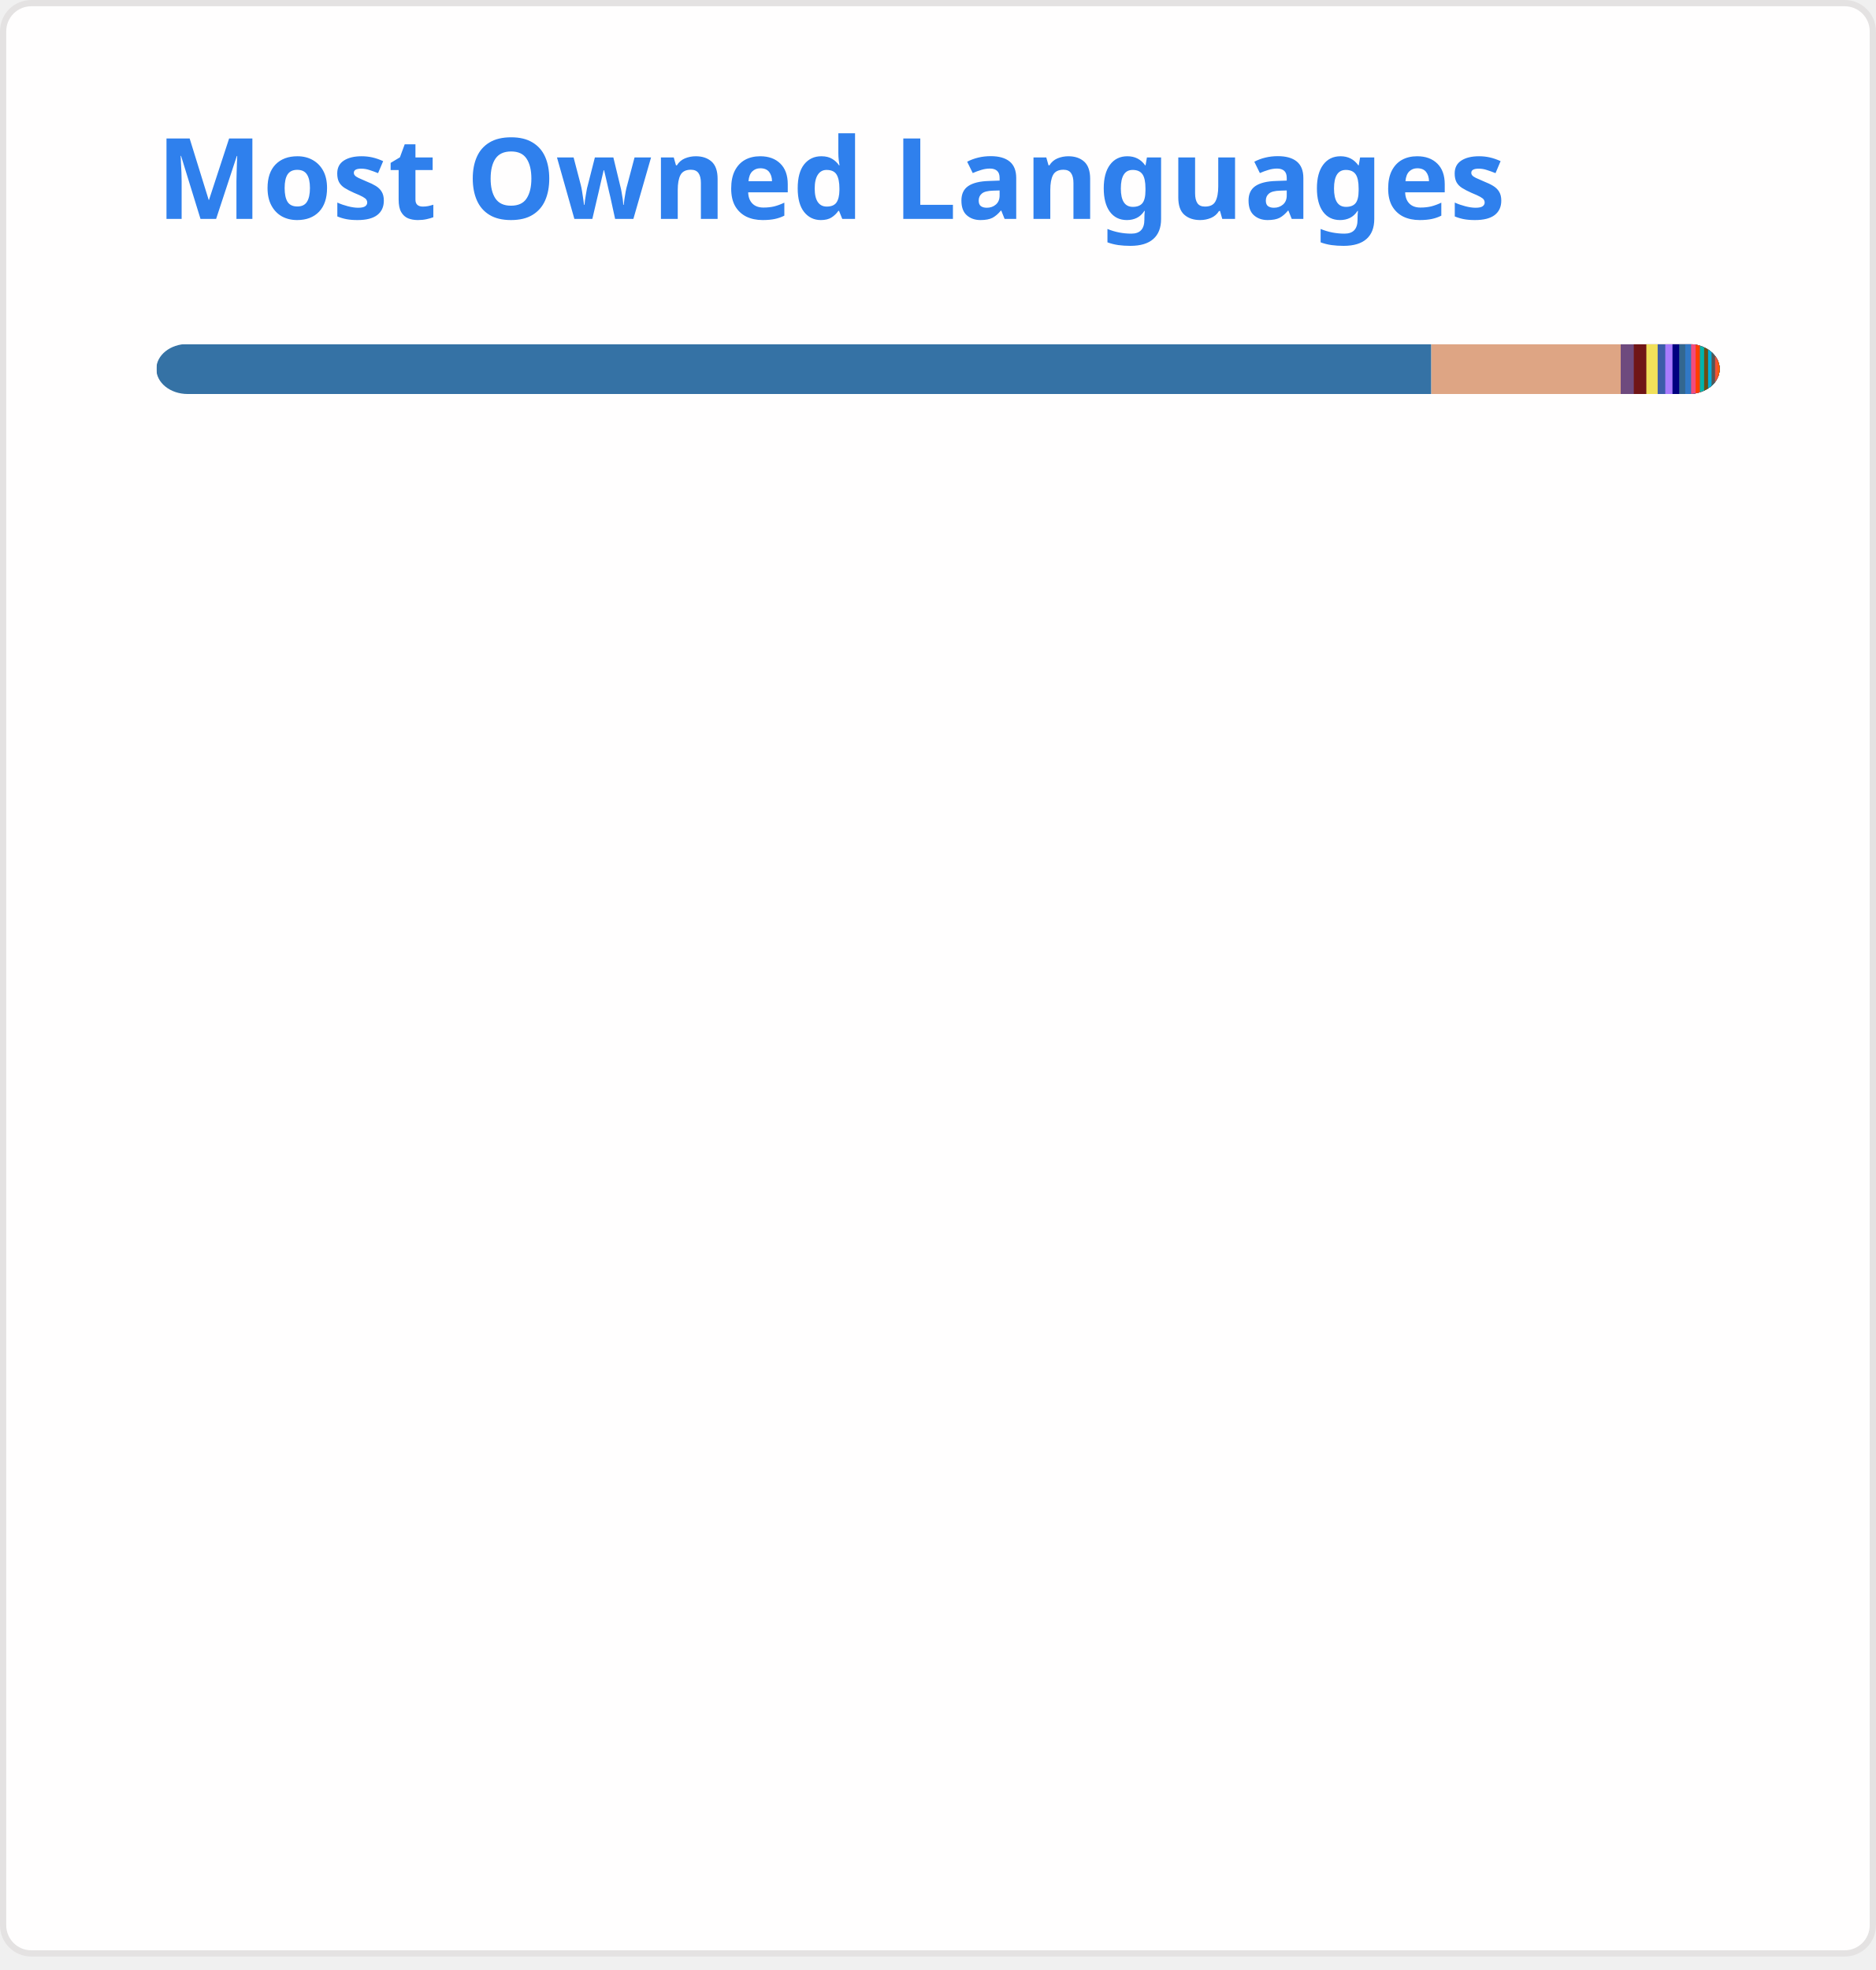
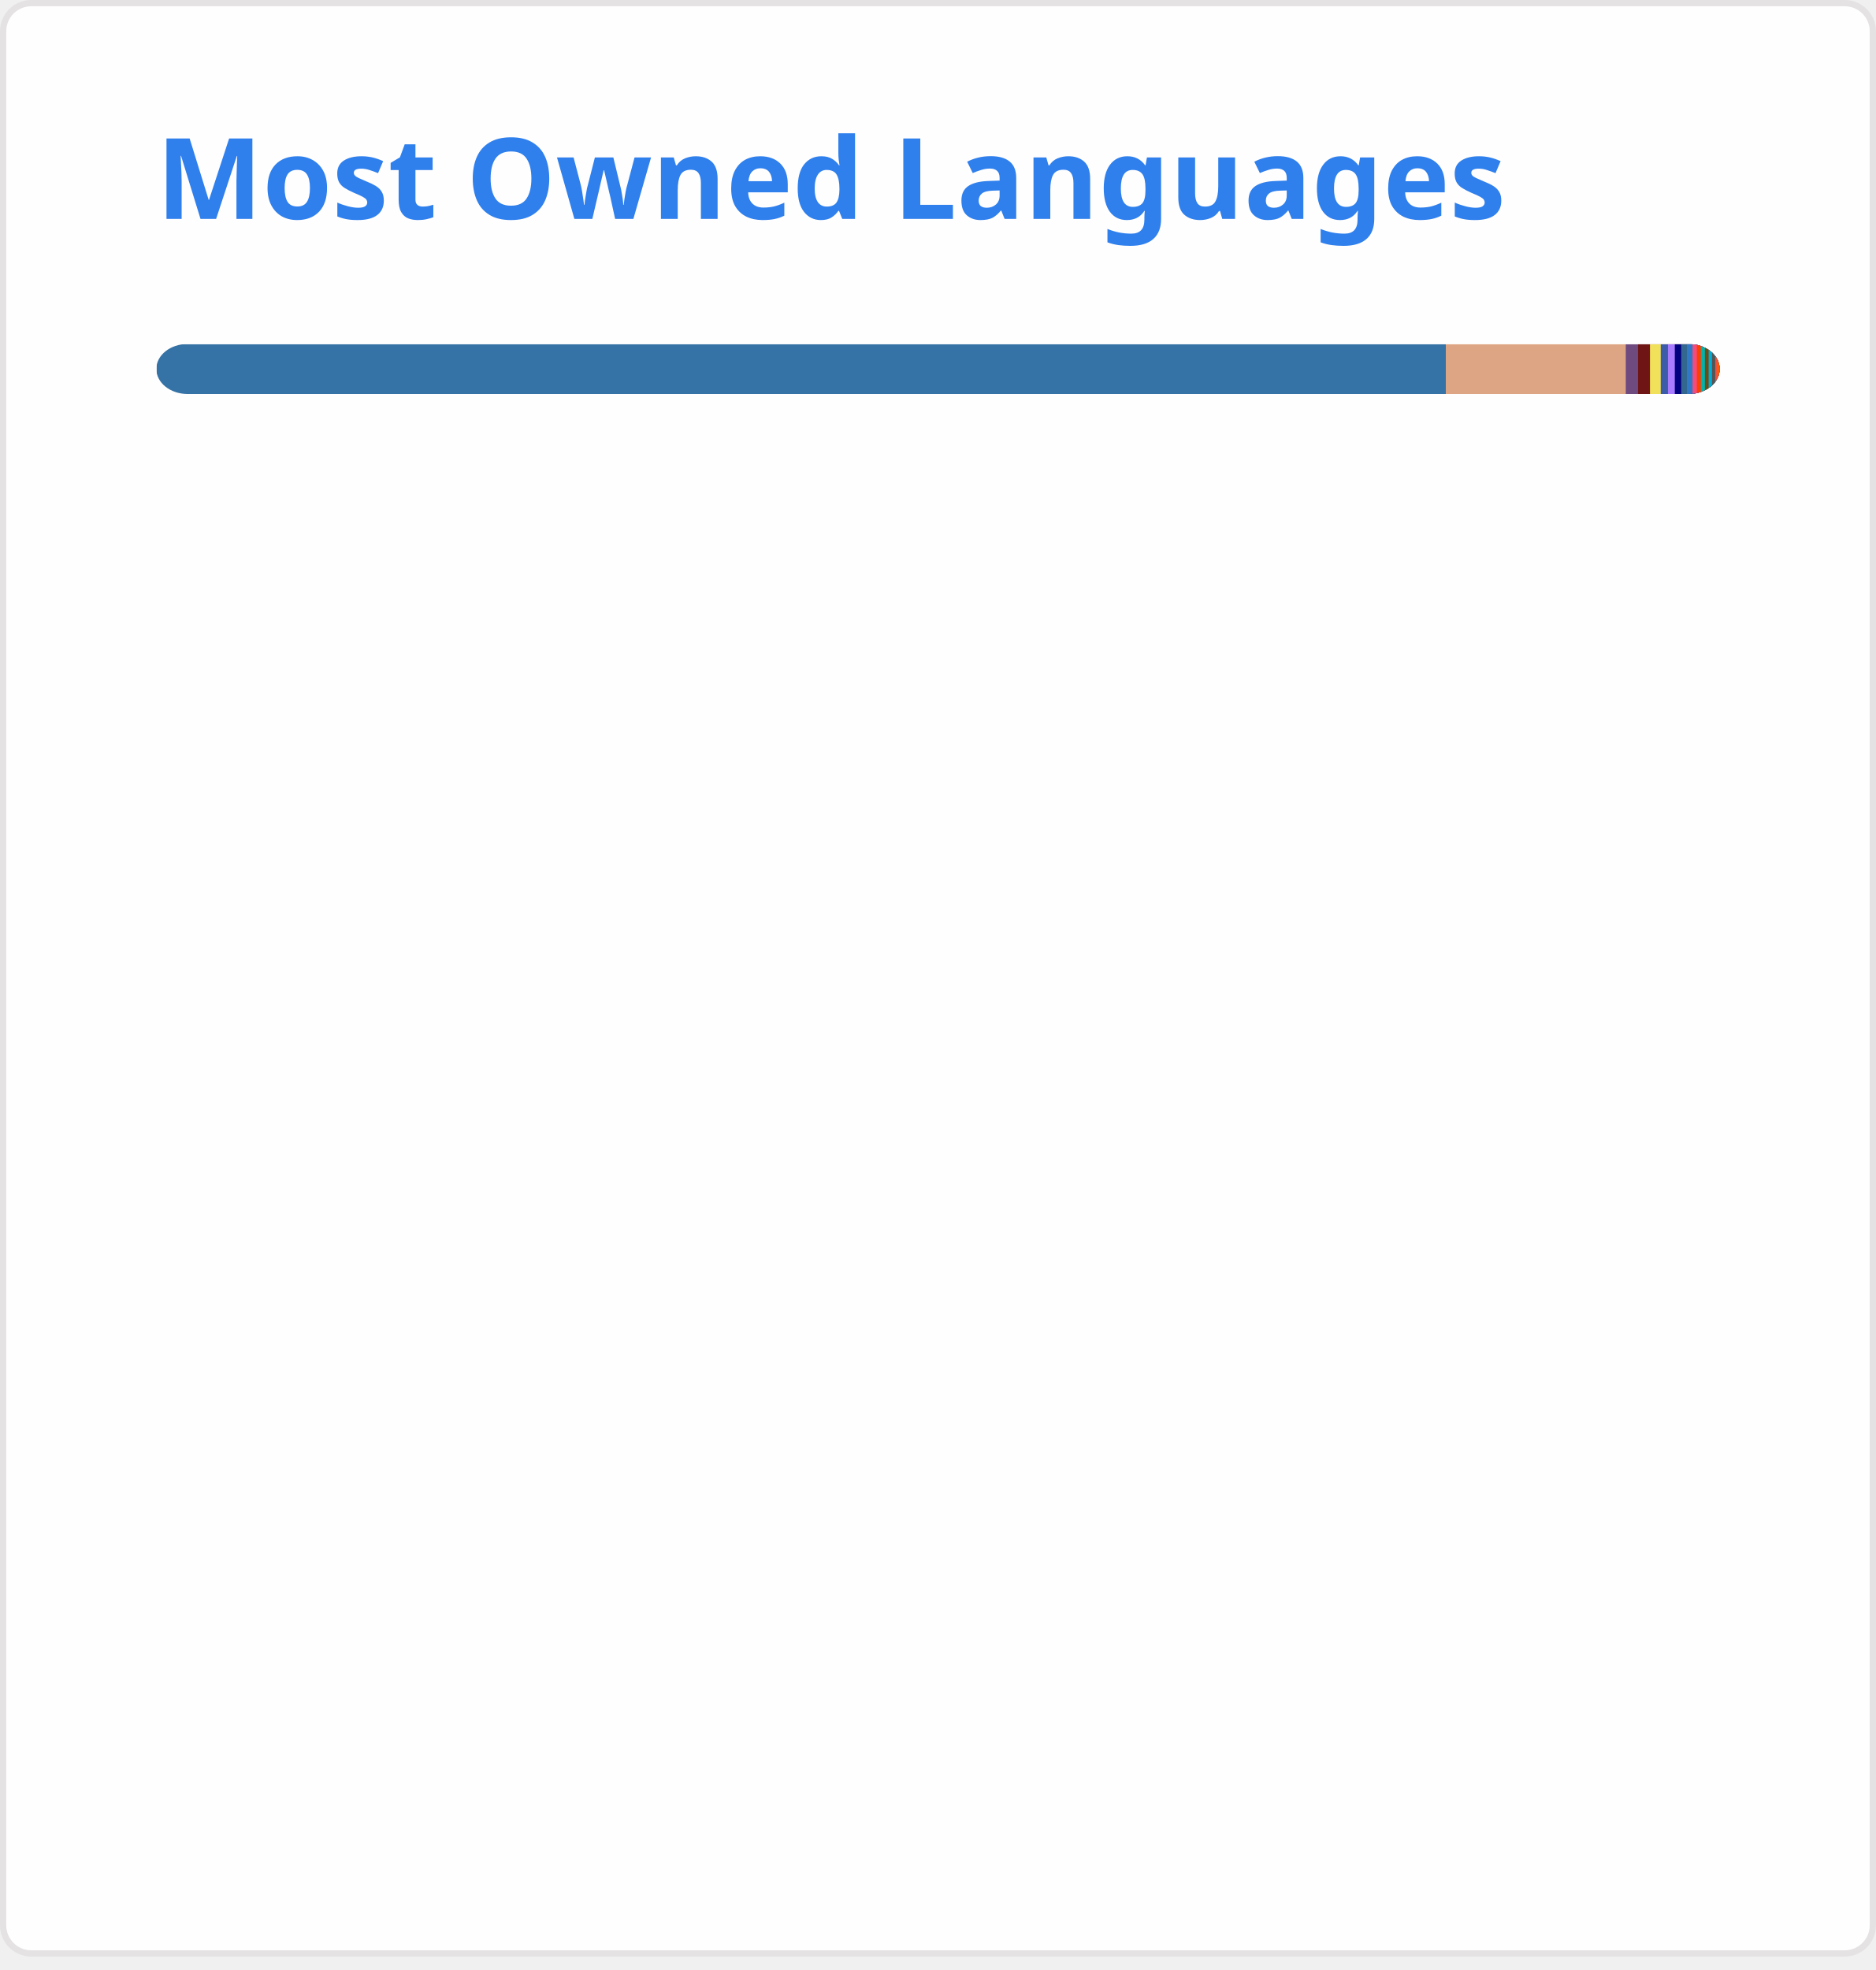
<svg xmlns="http://www.w3.org/2000/svg" width="300" height="315" viewBox="0 0 300 315" fill="none" role="img" aria-labelledby="descId">
  <style>
          .header {
            font: 600 18px 'Segoe UI', Ubuntu, Sans-Serif;
            fill: #2f80ed;
            animation: fadeInAnimation 0.8s ease-in-out forwards;
          }
          @supports(-moz-appearance: auto) {
            /* Selector detects Firefox */
            .header { font-size: 15.5px; }
          }
          
    @keyframes slideInAnimation {
      from {
        width: 0;
      }
      to {
        width: calc(100%-100px);
      }
    }
    @keyframes growWidthAnimation {
      from {
        width: 0;
      }
      to {
        width: 100%;
      }
    }
    .stat {
      font: 600 14px 'Segoe UI', Ubuntu, "Helvetica Neue", Sans-Serif; fill: #434d58;
    }
    @supports(-moz-appearance: auto) {
      /* Selector detects Firefox */
      .stat { font-size:12px; }
    }
    .bold { font-weight: 700 }
    .lang-name {
      font: 400 11px "Segoe UI", Ubuntu, Sans-Serif;
      fill: #434d58;
    }
    .stagger {
      opacity: 0;
      animation: fadeInAnimation 0.3s ease-in-out forwards;
    }
    #rect-mask rect{
      animation: slideInAnimation 1s ease-in-out forwards;
    }
    .lang-progress{
      animation: growWidthAnimation 0.6s ease-in-out forwards;
    }
    

          
      /* Animations */
      @keyframes scaleInAnimation {
        from {
          transform: translate(-5px, 5px) scale(0);
        }
        to {
          transform: translate(-5px, 5px) scale(1);
        }
      }
      @keyframes fadeInAnimation {
        from {
          opacity: 0;
        }
        to {
          opacity: 1;
        }
      }
    
          
        </style>
  <rect data-testid="card-bg" x="0.5" y="0.5" rx="4.5" height="99%" stroke="#e4e2e2" width="299" fill="#fffefe" stroke-opacity="1" />
  <g data-testid="card-title" transform="translate(25, 35)">
    <g transform="translate(0, 0)">
      <text x="0" y="0" class="header" data-testid="header">Most Owned Languages</text>
    </g>
  </g>
  <g data-testid="main-card-body" transform="translate(0, 55)">
    <svg data-testid="lang-items" x="25">
      <mask id="rect-mask">
        <rect x="0" y="0" width="250" height="8" fill="white" rx="5" />
      </mask>
-       <rect mask="url(#rect-mask)" data-testid="lang-progress" x="0" y="0" width="203.89" height="8" fill="#3572A5" />
-       <rect mask="url(#rect-mask)" data-testid="lang-progress" x="203.89" y="0" width="30.29" height="8" fill="#dea584" />
-       <rect mask="url(#rect-mask)" data-testid="lang-progress" x="234.18" y="0" width="12.09" height="8" fill="#6e4a7e" />
-       <rect mask="url(#rect-mask)" data-testid="lang-progress" x="236.27" y="0" width="12.01" height="8" fill="#701516" />
-       <rect mask="url(#rect-mask)" data-testid="lang-progress" x="238.28" y="0" width="11.81" height="8" fill="#f1e05a" />
-       <rect mask="url(#rect-mask)" data-testid="lang-progress" x="240.09" y="0" width="11.22" height="8" fill="#3c5caa" />
-       <rect mask="url(#rect-mask)" data-testid="lang-progress" x="241.31" y="0" width="11.15" height="8" fill="#A97BFF" />
-       <rect mask="url(#rect-mask)" data-testid="lang-progress" x="242.46" y="0" width="11.07" height="8" fill="#000080" />
-       <rect mask="url(#rect-mask)" data-testid="lang-progress" x="243.53" y="0" width="10.97" height="8" fill="#336790" />
-       <rect mask="url(#rect-mask)" data-testid="lang-progress" x="244.5" y="0" width="10.94" height="8" fill="#3178c6" />
-       <rect mask="url(#rect-mask)" data-testid="lang-progress" x="245.44" y="0" width="10.72" height="8" fill="#f34b7d" />
-       <rect mask="url(#rect-mask)" data-testid="lang-progress" x="246.16" y="0" width="10.69" height="8" fill="#ff3e00" />
-       <rect mask="url(#rect-mask)" data-testid="lang-progress" x="246.85" y="0" width="10.67" height="8" fill="#00B4AB" />
-       <rect mask="url(#rect-mask)" data-testid="lang-progress" x="247.52" y="0" width="10.63" height="8" fill="#6E4C13" />
-       <rect mask="url(#rect-mask)" data-testid="lang-progress" x="248.15" y="0" width="10.56" height="8" fill="#00ADD8" />
-       <rect mask="url(#rect-mask)" data-testid="lang-progress" x="248.71" y="0" width="10.56" height="8" fill="#555555" />
-       <rect mask="url(#rect-mask)" data-testid="lang-progress" x="249.27" y="0" width="10.39" height="8" fill="#F05138" />
-       <rect mask="url(#rect-mask)" data-testid="lang-progress" x="249.66" y="0" width="10.36" height="8" fill="#ff5a03" />
+       <rect mask="url(#rect-mask)" data-testid="lang-progress" x="0" y="0" width="206.21" height="8" fill="#3572A5" />
+       <rect mask="url(#rect-mask)" data-testid="lang-progress" x="206.21" y="0" width="28.76" height="8" fill="#dea584" />
+       <rect mask="url(#rect-mask)" data-testid="lang-progress" x="234.97" y="0" width="11.98" height="8" fill="#6e4a7e" />
+       <rect mask="url(#rect-mask)" data-testid="lang-progress" x="236.95" y="0" width="11.91" height="8" fill="#701516" />
+       <rect mask="url(#rect-mask)" data-testid="lang-progress" x="238.86" y="0" width="11.72" height="8" fill="#f1e05a" />
+       <rect mask="url(#rect-mask)" data-testid="lang-progress" x="240.58" y="0" width="11.16" height="8" fill="#3c5caa" />
+       <rect mask="url(#rect-mask)" data-testid="lang-progress" x="241.74" y="0" width="11.09" height="8" fill="#A97BFF" />
+       <rect mask="url(#rect-mask)" data-testid="lang-progress" x="242.83" y="0" width="11.02" height="8" fill="#000080" />
+       <rect mask="url(#rect-mask)" data-testid="lang-progress" x="243.85" y="0" width="10.92" height="8" fill="#336790" />
+       <rect mask="url(#rect-mask)" data-testid="lang-progress" x="244.77" y="0" width="10.89" height="8" fill="#3178c6" />
+       <rect mask="url(#rect-mask)" data-testid="lang-progress" x="245.66" y="0" width="10.69" height="8" fill="#f34b7d" />
+       <rect mask="url(#rect-mask)" data-testid="lang-progress" x="246.35" y="0" width="10.65" height="8" fill="#ff3e00" />
+       <rect mask="url(#rect-mask)" data-testid="lang-progress" x="247" y="0" width="10.64" height="8" fill="#00B4AB" />
+       <rect mask="url(#rect-mask)" data-testid="lang-progress" x="247.64" y="0" width="10.6" height="8" fill="#6E4C13" />
+       <rect mask="url(#rect-mask)" data-testid="lang-progress" x="248.24" y="0" width="10.53" height="8" fill="#00ADD8" />
+       <rect mask="url(#rect-mask)" data-testid="lang-progress" x="248.77" y="0" width="10.53" height="8" fill="#555555" />
+       <rect mask="url(#rect-mask)" data-testid="lang-progress" x="249.3" y="0" width="10.37" height="8" fill="#F05138" />
+       <rect mask="url(#rect-mask)" data-testid="lang-progress" x="249.67" y="0" width="10.34" height="8" fill="#ff5a03" />
      <g transform="translate(0, 25)">
        <g transform="translate(0, 0)">
          <g transform="translate(0, 0)">
            <g class="stagger" style="animation-delay: 450ms">
              <circle cx="5" cy="6" r="5" fill="#3572A5" />
              <text data-testid="lang-name" x="15" y="10" class="lang-name">
-         Python 9.9 MB
+         Python 10.5 MB
      </text>
            </g>
          </g>
          <g transform="translate(0, 25)">
            <g class="stagger" style="animation-delay: 600ms">
              <circle cx="5" cy="6" r="5" fill="#dea584" />
              <text data-testid="lang-name" x="15" y="10" class="lang-name">
        Rust 1.5 MB
      </text>
            </g>
          </g>
          <g transform="translate(0, 50)">
            <g class="stagger" style="animation-delay: 750ms">
              <circle cx="5" cy="6" r="5" fill="#6e4a7e" />
              <text data-testid="lang-name" x="15" y="10" class="lang-name">
        Elixir 103.3 KB
      </text>
            </g>
          </g>
          <g transform="translate(0, 75)">
            <g class="stagger" style="animation-delay: 900ms">
              <circle cx="5" cy="6" r="5" fill="#701516" />
              <text data-testid="lang-name" x="15" y="10" class="lang-name">
        Ruby 99.5 KB
      </text>
            </g>
          </g>
          <g transform="translate(0, 100)">
            <g class="stagger" style="animation-delay: 1050ms">
              <circle cx="5" cy="6" r="5" fill="#f1e05a" />
              <text data-testid="lang-name" x="15" y="10" class="lang-name">
        JavaScript 89.6 KB
      </text>
            </g>
          </g>
          <g transform="translate(0, 125)">
            <g class="stagger" style="animation-delay: 1200ms">
              <circle cx="5" cy="6" r="5" fill="#3c5caa" />
              <text data-testid="lang-name" x="15" y="10" class="lang-name">
        Racket 60.4 KB
      </text>
            </g>
          </g>
          <g transform="translate(0, 150)">
            <g class="stagger" style="animation-delay: 1350ms">
              <circle cx="5" cy="6" r="5" fill="#A97BFF" />
              <text data-testid="lang-name" x="15" y="10" class="lang-name">
        Kotlin 56.9 KB
      </text>
            </g>
          </g>
          <g transform="translate(0, 175)">
            <g class="stagger" style="animation-delay: 1500ms">
              <circle cx="5" cy="6" r="5" fill="#000080" />
              <text data-testid="lang-name" x="15" y="10" class="lang-name">
        Lua 53.1 KB
      </text>
            </g>
          </g>
          <g transform="translate(0, 200)">
            <g class="stagger" style="animation-delay: 1650ms">
              <circle cx="5" cy="6" r="5" fill="#336790" />
              <text data-testid="lang-name" x="15" y="10" class="lang-name">
        PLpgSQL 47.9 KB
      </text>
            </g>
          </g>
        </g>
        <g transform="translate(150, 0)">
          <g transform="translate(0, 0)">
            <g class="stagger" style="animation-delay: 450ms">
              <circle cx="5" cy="6" r="5" fill="#3178c6" />
              <text data-testid="lang-name" x="15" y="10" class="lang-name">
        TypeScript 46.6 KB
      </text>
            </g>
          </g>
          <g transform="translate(0, 25)">
            <g class="stagger" style="animation-delay: 600ms">
              <circle cx="5" cy="6" r="5" fill="#f34b7d" />
              <text data-testid="lang-name" x="15" y="10" class="lang-name">
        C++ 35.9 KB
      </text>
            </g>
          </g>
          <g transform="translate(0, 50)">
            <g class="stagger" style="animation-delay: 750ms">
              <circle cx="5" cy="6" r="5" fill="#ff3e00" />
              <text data-testid="lang-name" x="15" y="10" class="lang-name">
        Svelte 34.2 KB
      </text>
            </g>
          </g>
          <g transform="translate(0, 75)">
            <g class="stagger" style="animation-delay: 900ms">
              <circle cx="5" cy="6" r="5" fill="#00B4AB" />
              <text data-testid="lang-name" x="15" y="10" class="lang-name">
        Dart 33.2 KB
      </text>
            </g>
          </g>
          <g transform="translate(0, 100)">
            <g class="stagger" style="animation-delay: 1050ms">
              <circle cx="5" cy="6" r="5" fill="#6E4C13" />
              <text data-testid="lang-name" x="15" y="10" class="lang-name">
        Assembly 31.1 KB
      </text>
            </g>
          </g>
          <g transform="translate(0, 125)">
            <g class="stagger" style="animation-delay: 1200ms">
              <circle cx="5" cy="6" r="5" fill="#00ADD8" />
              <text data-testid="lang-name" x="15" y="10" class="lang-name">
        Go 27.8 KB
      </text>
            </g>
          </g>
          <g transform="translate(0, 150)">
            <g class="stagger" style="animation-delay: 1350ms">
              <circle cx="5" cy="6" r="5" fill="#555555" />
              <text data-testid="lang-name" x="15" y="10" class="lang-name">
        C 27.5 KB
      </text>
            </g>
          </g>
          <g transform="translate(0, 175)">
            <g class="stagger" style="animation-delay: 1500ms">
              <circle cx="5" cy="6" r="5" fill="#F05138" />
              <text data-testid="lang-name" x="15" y="10" class="lang-name">
        Swift 19.1 KB
      </text>
            </g>
          </g>
          <g transform="translate(0, 200)">
            <g class="stagger" style="animation-delay: 1650ms">
              <circle cx="5" cy="6" r="5" fill="#ff5a03" />
              <text data-testid="lang-name" x="15" y="10" class="lang-name">
        Astro 17.8 KB
      </text>
            </g>
          </g>
        </g>
      </g>
    </svg>
  </g>
</svg>
